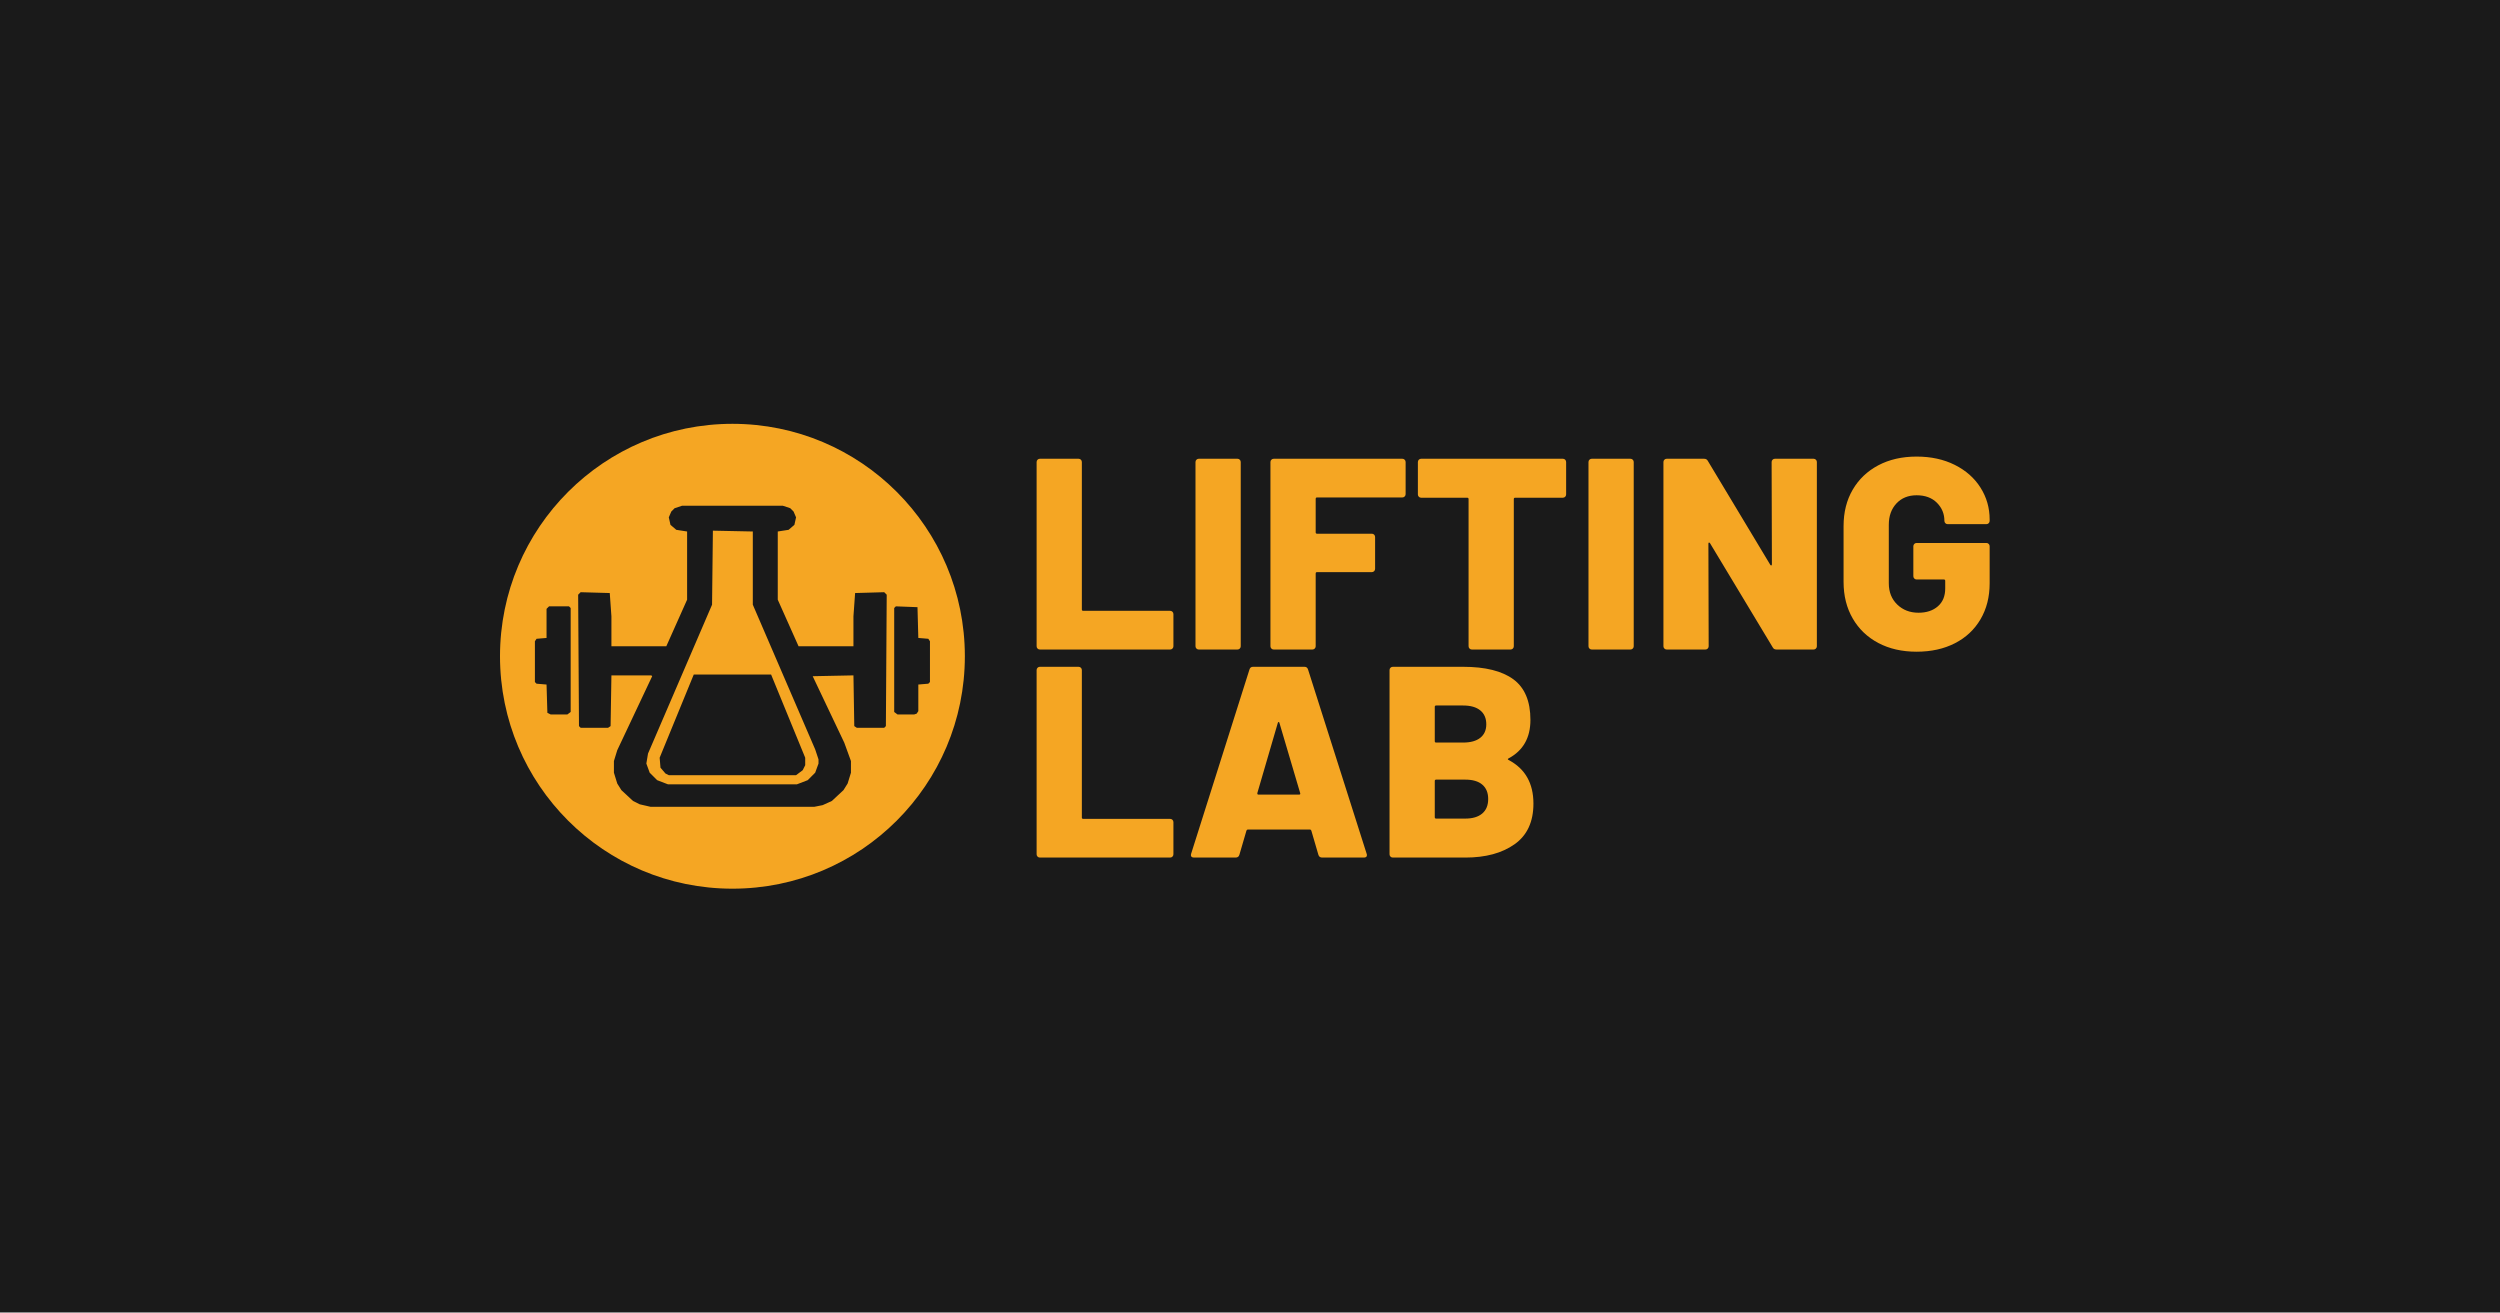
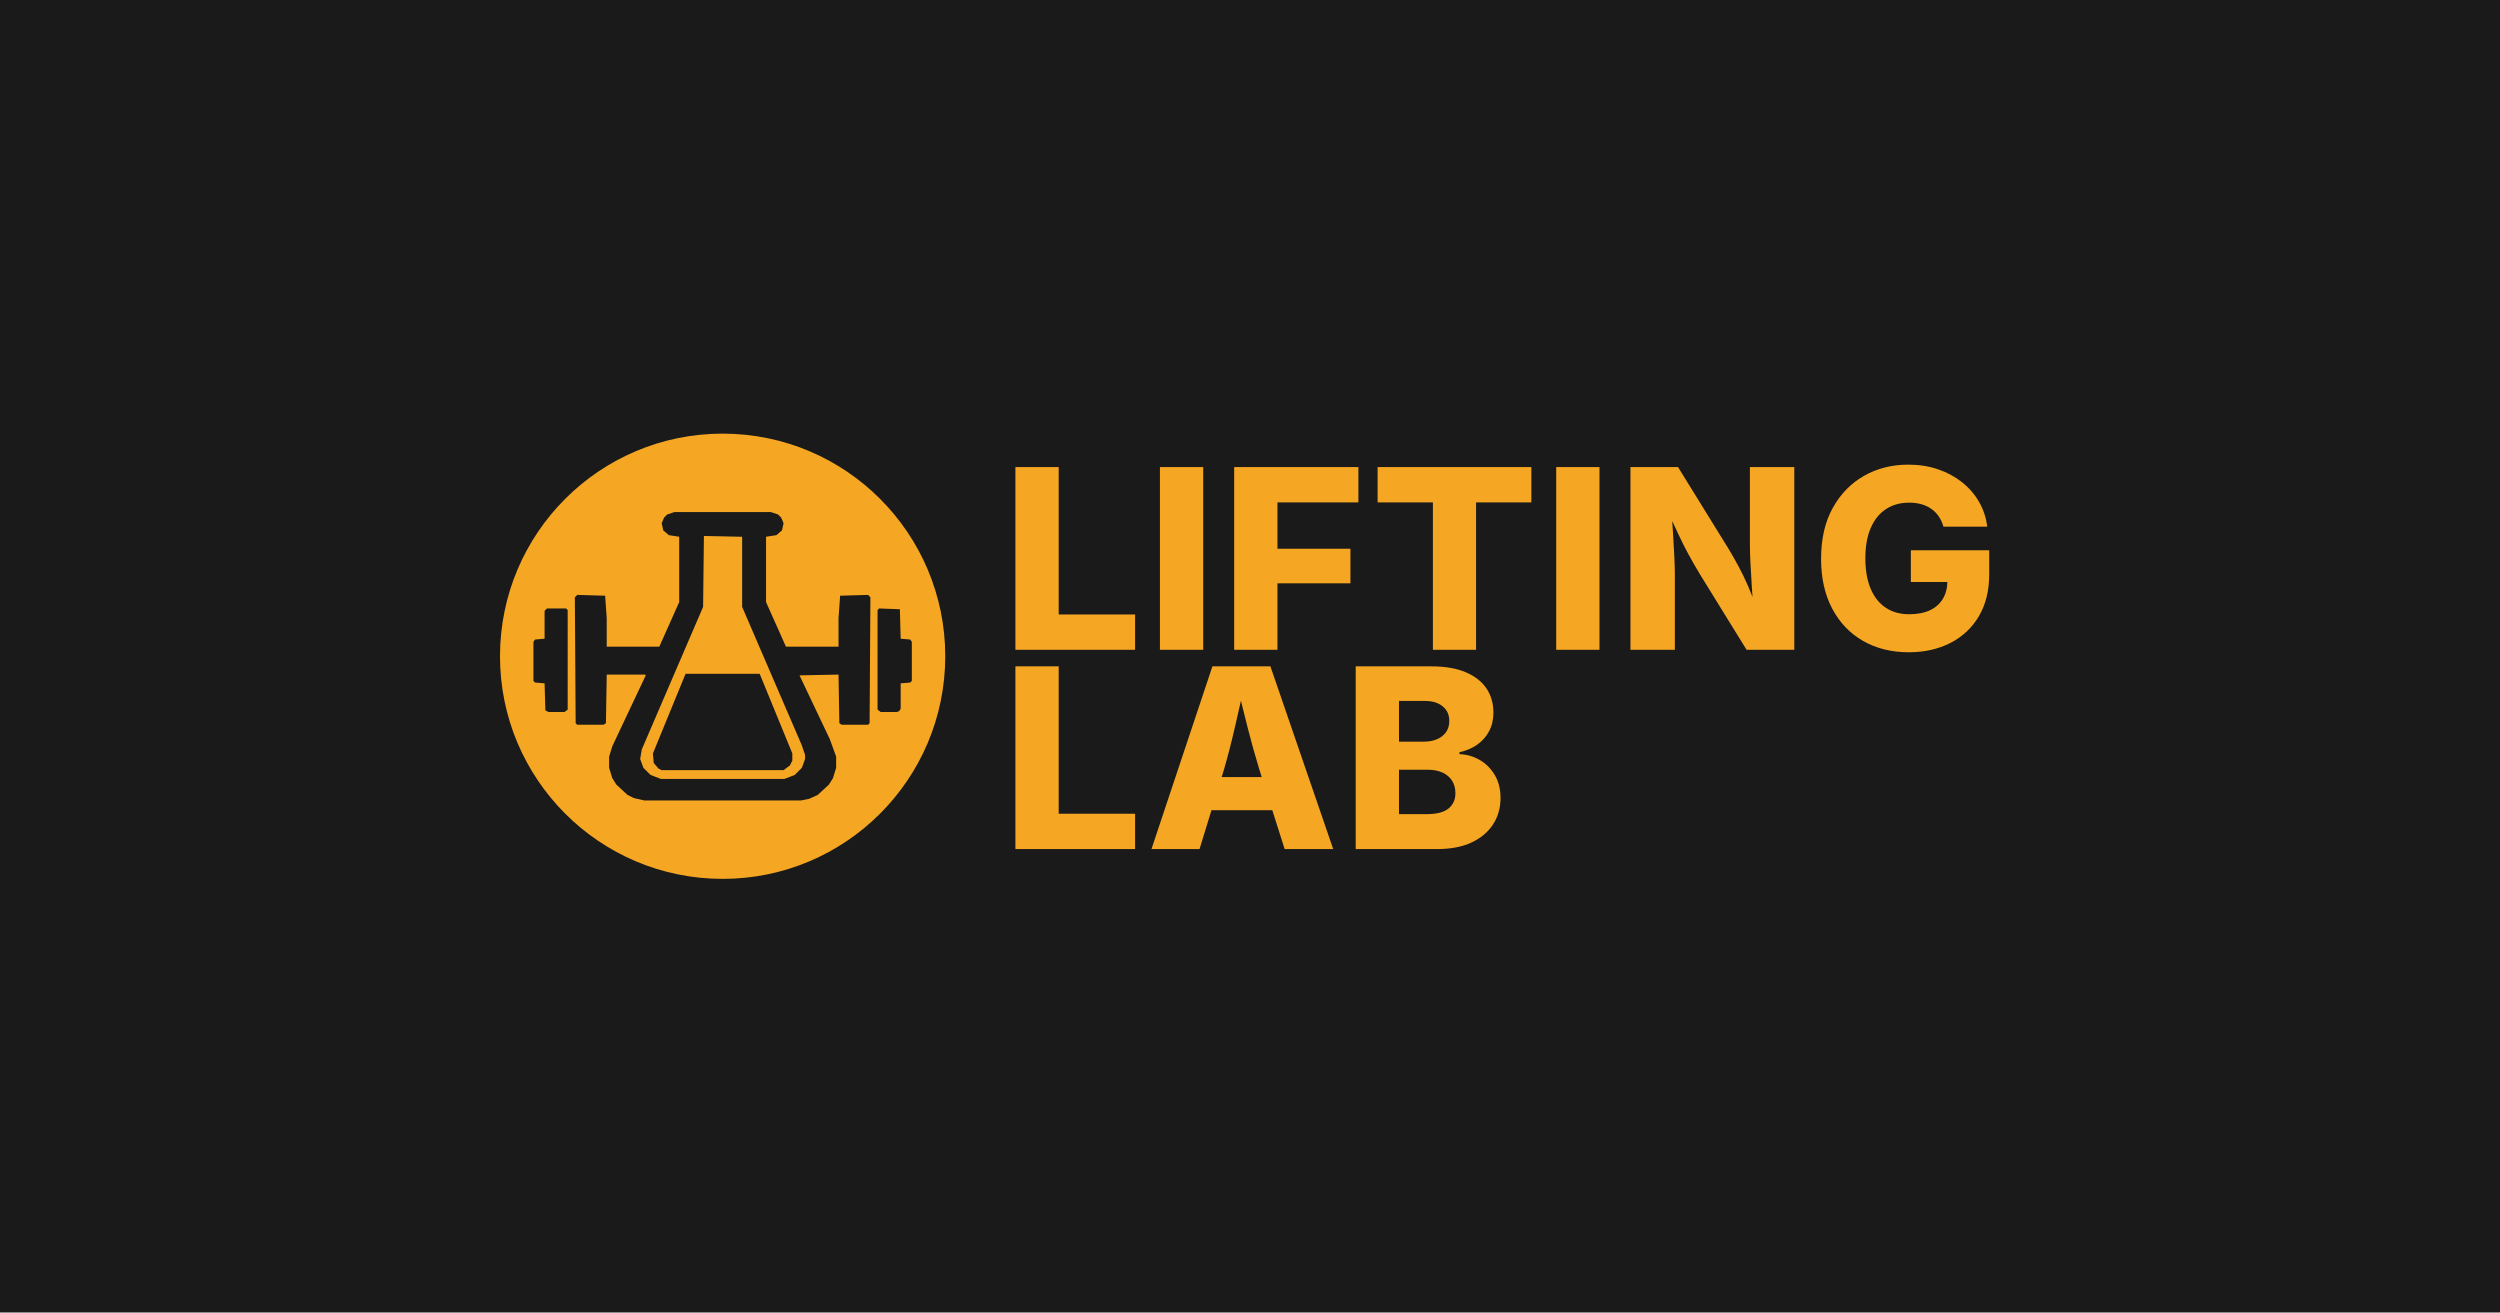
<svg xmlns="http://www.w3.org/2000/svg" width="1200" height="630" viewBox="0 0 1200 630">
  <rect width="1200" height="630" fill="#1a1a1a" />
-   <g transform="translate(240.000 203.434) scale(4.958507)">
+   <g transform="translate(240.000 208.141) scale(4.749309)">
    <g fill="#f5a623">
      <path transform="matrix(0.3042978,0,0,0.3042978,37.00919,-42.35428)" d="m -59.984,218.948 -10.848,26.458 0.265,3.175 1.587,1.852 1.058,0.529 h 40.481 l 2.117,-1.587 0.794,-1.587 v -2.381 l -10.848,-26.458 z m -3.704,-53.71 -2.381,0.794 -1.058,1.058 -0.794,1.852 0.529,2.381 1.852,1.587 3.44,0.529 v 21.696 l -6.615,14.817 h -17.462 v -9.525 l -0.529,-7.408 -9.26,-0.265 -0.794,0.794 0.265,41.804 0.529,0.529 h 8.731 l 0.794,-0.529 0.265,-16.14 h 12.7 l 0.265,0.265 -11.113,23.548 -1.058,3.44 v 3.704 l 1.058,3.44 1.323,2.117 3.704,3.44 2.117,1.058 3.44,0.794 h 52.123 l 2.646,-0.529 2.91,-1.323 3.704,-3.44 1.323,-2.117 1.058,-3.44 v -3.704 l -2.117,-5.821 -10.054,-21.167 12.965,-0.265 0.265,16.14 0.794,0.529 H 0.606 l 0.529,-0.529 0.265,-41.804 -0.794,-0.794 -9.26,0.265 -0.529,7.408 v 9.525 h -17.462 l -6.615,-14.817 v -21.696 l 3.44,-0.529 1.852,-1.587 0.529,-2.381 -0.794,-1.852 -1.058,-1.058 -2.381,-0.794 z m 9.79,7.938 12.7,0.265 v 23.283 l 19.844,46.038 1.058,3.175 v 1.323 l -1.058,2.91 -2.381,2.381 -3.44,1.323 h -41.01 l -3.44,-1.323 -2.381,-2.381 -1.058,-2.91 0.529,-3.175 20.373,-47.36 z m -52.123,24.077 -0.794,0.794 v 9.26 l -3.175,0.265 -0.529,0.794 v 12.965 l 0.529,0.529 3.175,0.265 0.265,8.996 1.058,0.529 h 5.292 l 1.058,-0.794 v -33.073 l -0.529,-0.529 z m 110.331,0 -0.529,0.529 v 33.073 l 1.058,0.794 h 5.292 l 0.794,-0.265 0.529,-0.794 v -8.467 l 3.175,-0.265 0.529,-0.529 v -12.965 l -0.529,-0.794 -3.175,-0.265 -0.265,-9.79 z m 21.95,15.875 a 73.941,73.941 0 0 1 -73.941,73.941 73.941,73.941 0 0 1 -73.941,-73.941 73.941,73.941 0 0 1 73.941,-73.941 73.941,73.941 0 0 1 73.941,73.941 z" />
-       <path transform="translate(50.653,21.849)" d="M1.293 -0.317V-18.151Q1.293 -18.283 1.385 -18.375Q1.477 -18.467 1.609 -18.467H5.355Q5.487 -18.467 5.58 -18.375Q5.672 -18.283 5.672 -18.151V-3.878Q5.672 -3.746 5.804 -3.746H14.22Q14.352 -3.746 14.444 -3.654Q14.536 -3.562 14.536 -3.43V-0.317Q14.536 -0.185 14.444 -0.092Q14.352 0 14.22 0H1.609Q1.477 0 1.385 -0.092Q1.293 -0.185 1.293 -0.317ZM16.673 -0.317V-18.151Q16.673 -18.283 16.766 -18.375Q16.858 -18.467 16.99 -18.467H20.736Q20.868 -18.467 20.96 -18.375Q21.053 -18.283 21.053 -18.151V-0.317Q21.053 -0.185 20.96 -0.092Q20.868 0 20.736 0H16.99Q16.858 0 16.766 -0.092Q16.673 -0.185 16.673 -0.317ZM36.697 -14.721H28.439Q28.308 -14.721 28.308 -14.589V-11.344Q28.308 -11.212 28.439 -11.212H33.742Q33.874 -11.212 33.966 -11.12Q34.059 -11.028 34.059 -10.896V-7.809Q34.059 -7.677 33.966 -7.585Q33.874 -7.492 33.742 -7.492H28.439Q28.308 -7.492 28.308 -7.36V-0.317Q28.308 -0.185 28.215 -0.092Q28.123 0 27.991 0H24.245Q24.113 0 24.021 -0.092Q23.928 -0.185 23.928 -0.317V-18.151Q23.928 -18.283 24.021 -18.375Q24.113 -18.467 24.245 -18.467H36.697Q36.829 -18.467 36.921 -18.375Q37.014 -18.283 37.014 -18.151V-15.038Q37.014 -14.906 36.921 -14.813Q36.829 -14.721 36.697 -14.721ZM52.552 -18.151V-15.011Q52.552 -14.879 52.46 -14.787Q52.368 -14.695 52.236 -14.695H47.619Q47.487 -14.695 47.487 -14.563V-0.317Q47.487 -0.185 47.395 -0.092Q47.302 0 47.171 0H43.424Q43.292 0 43.2 -0.092Q43.108 -0.185 43.108 -0.317V-14.563Q43.108 -14.695 42.976 -14.695H38.517Q38.385 -14.695 38.293 -14.787Q38.201 -14.879 38.201 -15.011V-18.151Q38.201 -18.283 38.293 -18.375Q38.385 -18.467 38.517 -18.467H52.236Q52.368 -18.467 52.46 -18.375Q52.552 -18.283 52.552 -18.151ZM54.716 -0.317V-18.151Q54.716 -18.283 54.808 -18.375Q54.9 -18.467 55.032 -18.467H58.778Q58.91 -18.467 59.003 -18.375Q59.095 -18.283 59.095 -18.151V-0.317Q59.095 -0.185 59.003 -0.092Q58.91 0 58.778 0H55.032Q54.9 0 54.808 -0.092Q54.716 -0.185 54.716 -0.317ZM72.761 -18.467H76.507Q76.639 -18.467 76.731 -18.375Q76.824 -18.283 76.824 -18.151V-0.317Q76.824 -0.185 76.731 -0.092Q76.639 0 76.507 0H72.919Q72.655 0 72.55 -0.211L66.482 -10.289Q66.429 -10.368 66.376 -10.355Q66.324 -10.342 66.324 -10.236L66.35 -0.317Q66.35 -0.185 66.258 -0.092Q66.165 0 66.033 0H62.287Q62.155 0 62.063 -0.092Q61.971 -0.185 61.971 -0.317V-18.151Q61.971 -18.283 62.063 -18.375Q62.155 -18.467 62.287 -18.467H65.902Q66.165 -18.467 66.271 -18.256L72.312 -8.205Q72.365 -8.126 72.418 -8.139Q72.471 -8.152 72.471 -8.257L72.444 -18.151Q72.444 -18.283 72.537 -18.375Q72.629 -18.467 72.761 -18.467ZM79.409 -6.543V-11.951Q79.409 -13.956 80.293 -15.473Q81.177 -16.99 82.773 -17.834Q84.369 -18.678 86.479 -18.678Q88.563 -18.678 90.173 -17.874Q91.782 -17.069 92.666 -15.671Q93.55 -14.273 93.55 -12.584V-12.452Q93.55 -12.32 93.457 -12.228Q93.365 -12.136 93.233 -12.136H89.487Q89.355 -12.136 89.263 -12.228Q89.17 -12.32 89.17 -12.452Q89.17 -13.481 88.445 -14.207Q87.719 -14.932 86.479 -14.932Q85.266 -14.932 84.527 -14.141Q83.788 -13.349 83.788 -12.083V-6.411Q83.788 -5.144 84.606 -4.353Q85.424 -3.562 86.664 -3.562Q87.825 -3.562 88.537 -4.182Q89.249 -4.801 89.249 -5.91V-6.648Q89.249 -6.78 89.117 -6.78H86.479Q86.347 -6.78 86.255 -6.872Q86.163 -6.965 86.163 -7.097V-9.999Q86.163 -10.131 86.255 -10.223Q86.347 -10.315 86.479 -10.315H93.233Q93.365 -10.315 93.457 -10.223Q93.55 -10.131 93.55 -9.999V-6.411Q93.55 -4.432 92.666 -2.928Q91.782 -1.425 90.186 -0.607Q88.59 0.211 86.479 0.211Q84.369 0.211 82.773 -0.633Q81.177 -1.477 80.293 -3.008Q79.409 -4.538 79.409 -6.543Z" />
-       <path transform="translate(50.653,41.988)" d="M1.293 -0.317V-18.151Q1.293 -18.283 1.385 -18.375Q1.477 -18.467 1.609 -18.467H5.355Q5.487 -18.467 5.58 -18.375Q5.672 -18.283 5.672 -18.151V-3.878Q5.672 -3.746 5.804 -3.746H14.22Q14.352 -3.746 14.444 -3.654Q14.536 -3.562 14.536 -3.43V-0.317Q14.536 -0.185 14.444 -0.092Q14.352 0 14.22 0H1.609Q1.477 0 1.385 -0.092Q1.293 -0.185 1.293 -0.317ZM28.571 -0.264 27.885 -2.612Q27.833 -2.717 27.754 -2.717H21.739Q21.659 -2.717 21.607 -2.612L20.921 -0.264Q20.842 0 20.551 0H16.515Q16.357 0 16.278 -0.092Q16.198 -0.185 16.251 -0.369L21.897 -18.203Q21.976 -18.467 22.24 -18.467H27.226Q27.49 -18.467 27.569 -18.203L33.241 -0.369Q33.267 -0.317 33.267 -0.237Q33.267 0 32.977 0H28.941Q28.651 0 28.571 -0.264ZM22.767 -6.094H26.698Q26.857 -6.094 26.804 -6.252L24.799 -13.033Q24.772 -13.138 24.72 -13.125Q24.667 -13.112 24.641 -13.033L22.662 -6.252Q22.636 -6.094 22.767 -6.094ZM46.986 -9.445Q49.387 -8.178 49.387 -5.224Q49.387 -2.585 47.566 -1.293Q45.746 0 42.791 0H35.774Q35.642 0 35.549 -0.092Q35.457 -0.185 35.457 -0.317V-18.151Q35.457 -18.283 35.549 -18.375Q35.642 -18.467 35.774 -18.467H42.58Q45.799 -18.467 47.448 -17.254Q49.096 -16.04 49.096 -13.323Q49.096 -10.737 46.986 -9.603Q46.828 -9.524 46.986 -9.445ZM39.836 -14.589V-11.265Q39.836 -11.133 39.968 -11.133H42.58Q43.662 -11.133 44.242 -11.595Q44.823 -12.056 44.823 -12.901Q44.823 -13.771 44.242 -14.246Q43.662 -14.721 42.58 -14.721H39.968Q39.836 -14.721 39.836 -14.589ZM45.007 -5.672Q45.007 -6.569 44.44 -7.057Q43.873 -7.545 42.791 -7.545H39.968Q39.836 -7.545 39.836 -7.413V-3.904Q39.836 -3.773 39.968 -3.773H42.791Q43.846 -3.773 44.427 -4.261Q45.007 -4.749 45.007 -5.672Z" />
+       <path transform="translate(50.653,21.849)" d="M1.438 0V-18.467H5.813V-3.569H13.534V0ZM20.419 -18.467V0H16.044V-18.467ZM23.548 0V-18.467H36.103V-14.898H27.923V-10.213H35.298V-6.718H27.923V0ZM38.043 -14.898V-18.467H53.585V-14.898H47.995V0H43.633V-14.898ZM60.47 -18.467V0H56.095V-18.467ZM63.599 0V-18.467H68.408L73.564 -10.126Q74.06 -9.296 74.537 -8.409Q75.014 -7.523 75.485 -6.445Q75.956 -5.367 76.439 -3.966H76.03Q75.956 -4.982 75.875 -6.222Q75.795 -7.461 75.733 -8.632Q75.671 -9.804 75.671 -10.609V-18.467H80.158V0H75.336L70.614 -7.647Q69.982 -8.701 69.468 -9.643Q68.953 -10.585 68.439 -11.688Q67.925 -12.791 67.231 -14.278H67.739Q67.825 -12.952 67.906 -11.694Q67.987 -10.436 68.036 -9.389Q68.086 -8.341 68.086 -7.647V0ZM91.727 0.248Q89.1 0.248 87.104 -0.899Q85.109 -2.045 83.987 -4.164Q82.865 -6.284 82.865 -9.196Q82.865 -12.221 84.049 -14.346Q85.233 -16.472 87.222 -17.593Q89.211 -18.715 91.678 -18.715Q93.276 -18.715 94.646 -18.257Q96.016 -17.798 97.088 -16.955Q98.16 -16.112 98.823 -14.966Q99.486 -13.819 99.659 -12.444H95.235Q95.074 -13.014 94.77 -13.466Q94.466 -13.919 94.02 -14.235Q93.574 -14.551 93.01 -14.712Q92.446 -14.873 91.752 -14.873Q90.413 -14.873 89.416 -14.216Q88.418 -13.559 87.879 -12.301Q87.34 -11.043 87.34 -9.258Q87.34 -7.461 87.866 -6.197Q88.393 -4.933 89.385 -4.264Q90.376 -3.594 91.764 -3.594Q93.016 -3.594 93.878 -4.003Q94.739 -4.412 95.185 -5.175Q95.631 -5.937 95.631 -6.965L96.462 -6.854H91.938V-10.064H99.858V-7.635Q99.858 -5.168 98.817 -3.402Q97.776 -1.636 95.935 -0.694Q94.094 0.248 91.727 0.248Z" />
+       <path transform="translate(50.653,41.988)" d="M1.438 0V-18.467H5.813V-3.569H13.534V0ZM15.189 0 21.349 -18.467H27.211L33.557 0H28.649L26.083 -8.069Q25.463 -10.089 24.887 -12.363Q24.311 -14.637 23.728 -17.079H24.707Q24.15 -14.625 23.629 -12.351Q23.109 -10.076 22.526 -8.069L20.047 0ZM19.378 -3.929V-7.275H29.38V-3.929ZM35.831 0V-18.467H43.49Q45.548 -18.467 46.948 -17.872Q48.349 -17.277 49.049 -16.23Q49.749 -15.183 49.749 -13.782Q49.749 -12.729 49.309 -11.905Q48.869 -11.08 48.095 -10.541Q47.32 -10.002 46.316 -9.791V-9.593Q47.419 -9.556 48.367 -9.004Q49.316 -8.453 49.892 -7.474Q50.468 -6.495 50.468 -5.156Q50.468 -3.669 49.718 -2.504Q48.969 -1.339 47.543 -0.669Q46.118 0 44.061 0ZM40.206 -3.532H43.032Q44.507 -3.532 45.207 -4.096Q45.907 -4.66 45.907 -5.652Q45.907 -6.371 45.573 -6.904Q45.238 -7.436 44.612 -7.728Q43.986 -8.019 43.119 -8.019H40.206ZM40.206 -10.857H42.747Q43.478 -10.857 44.054 -11.105Q44.631 -11.353 44.959 -11.818Q45.288 -12.283 45.288 -12.952Q45.288 -13.881 44.618 -14.427Q43.949 -14.972 42.821 -14.972H40.206Z" />
    </g>
  </g>
</svg>
